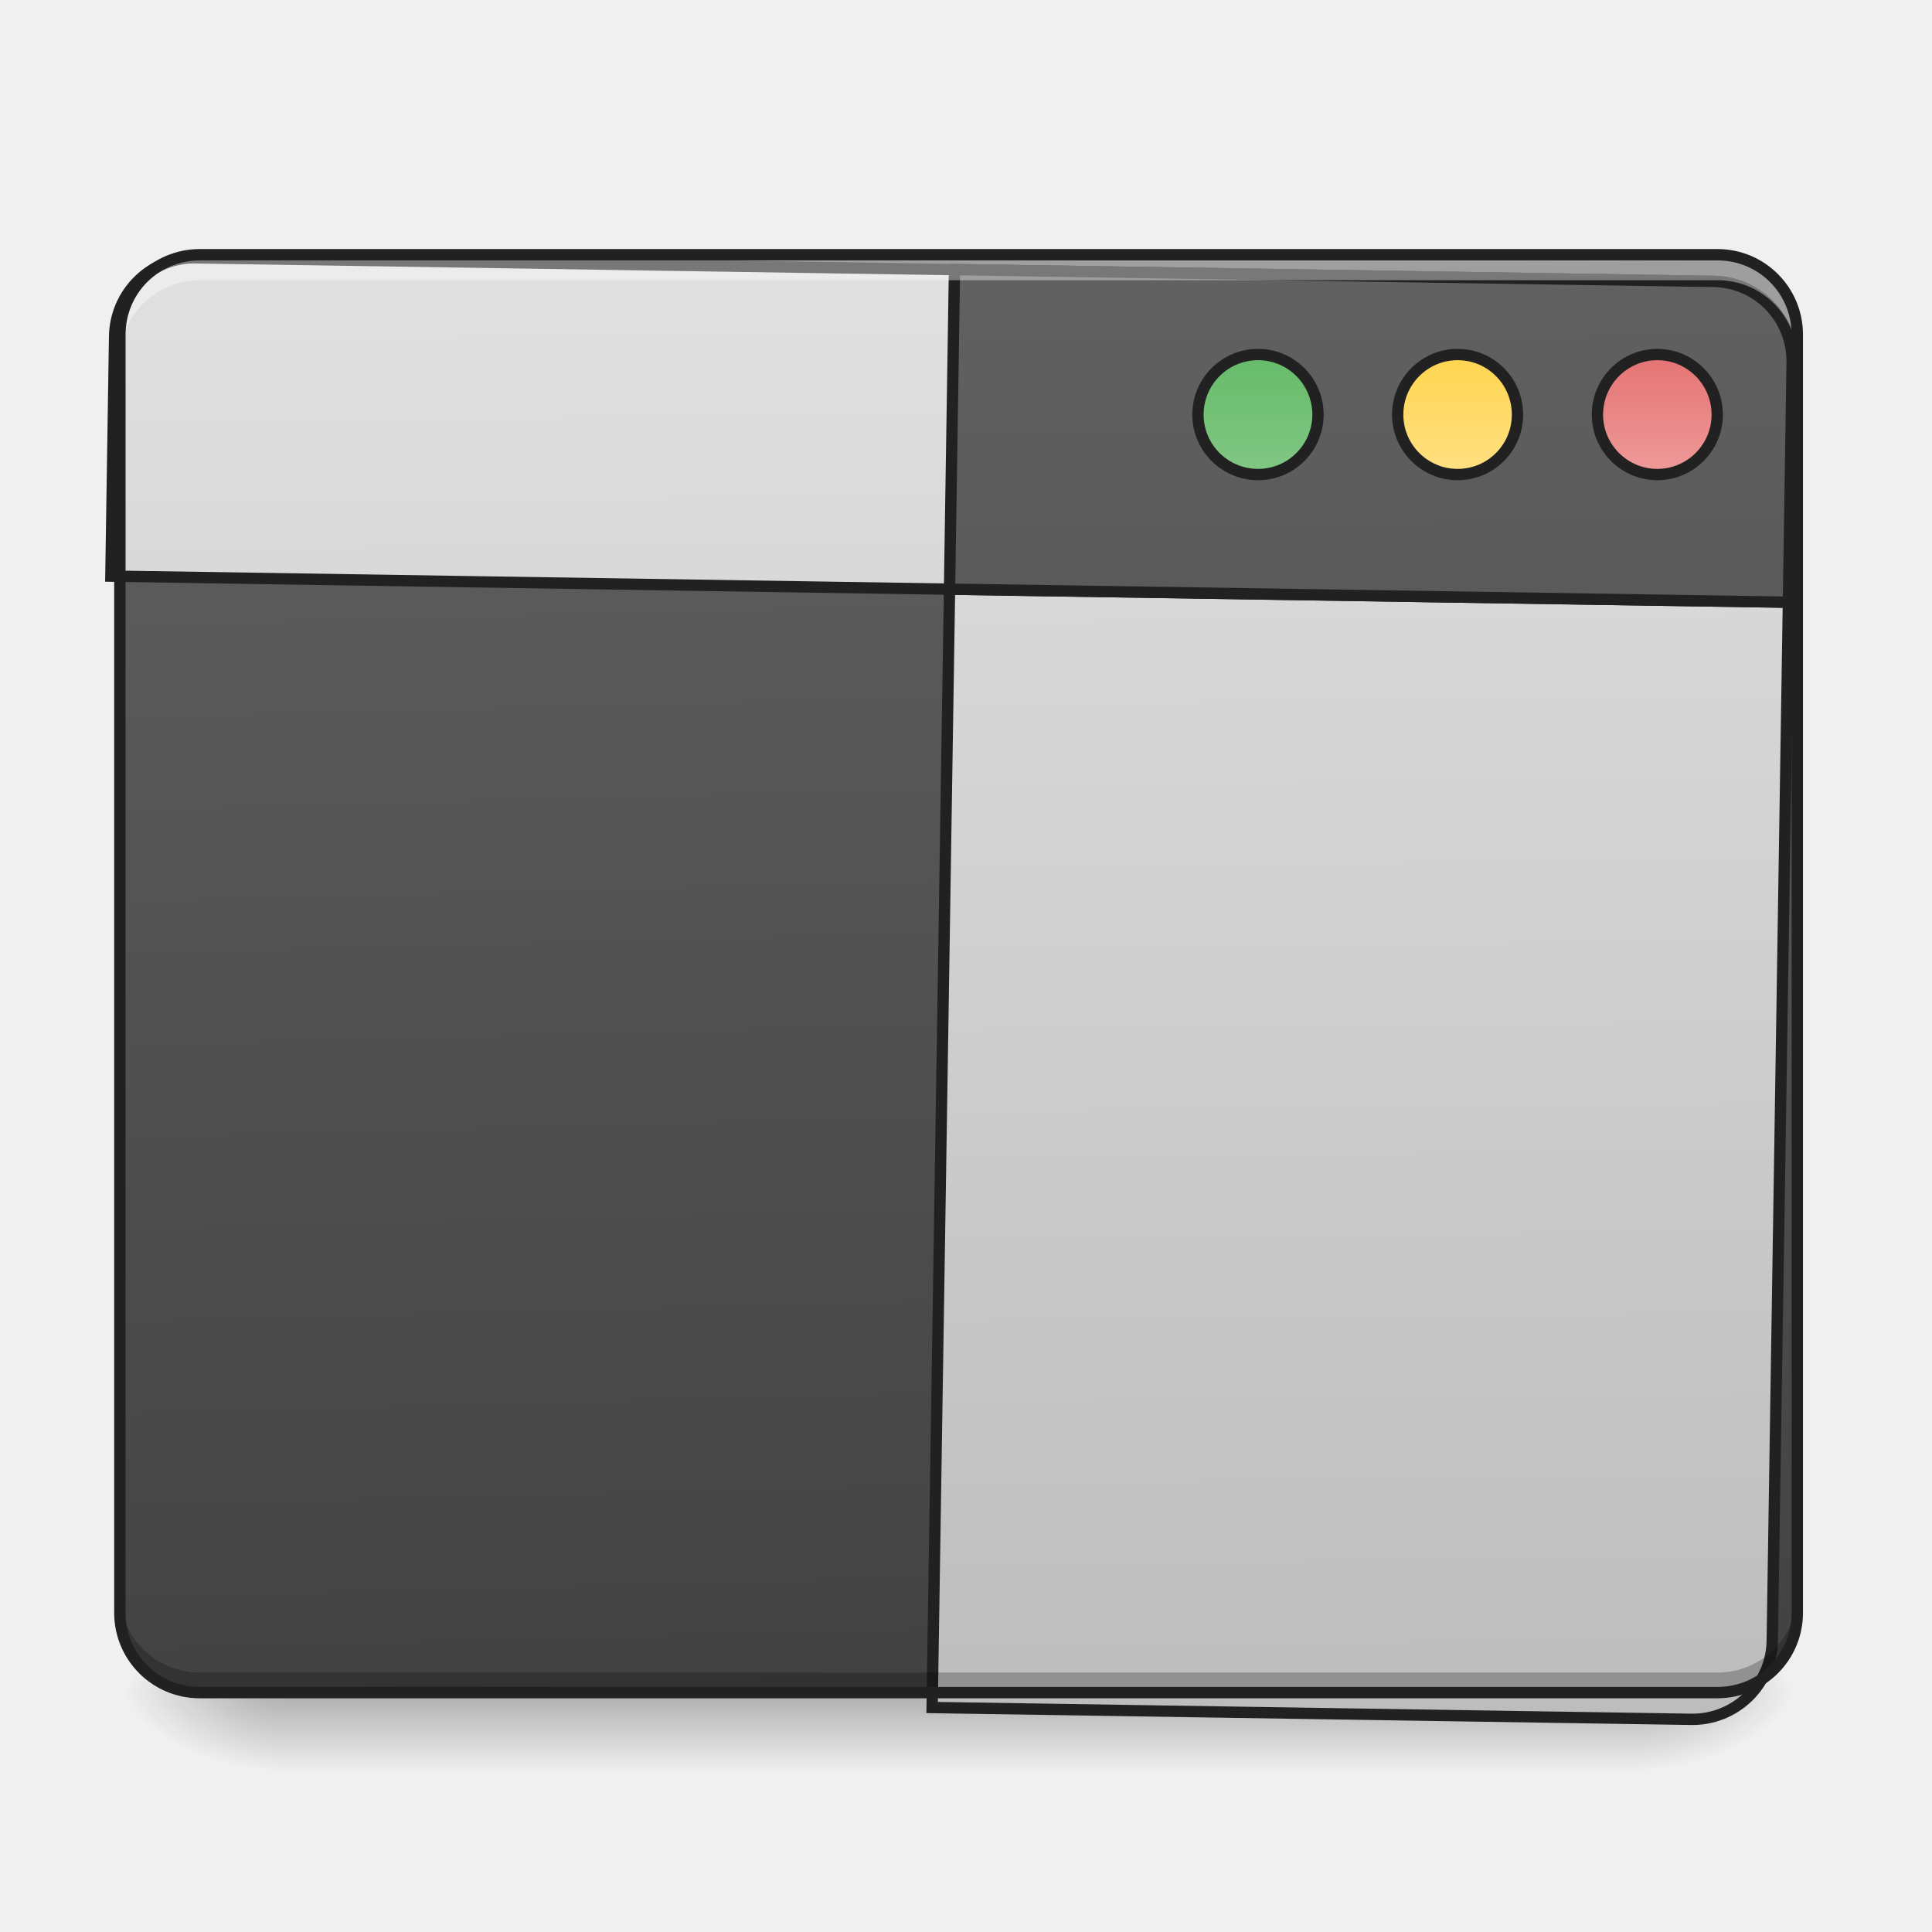
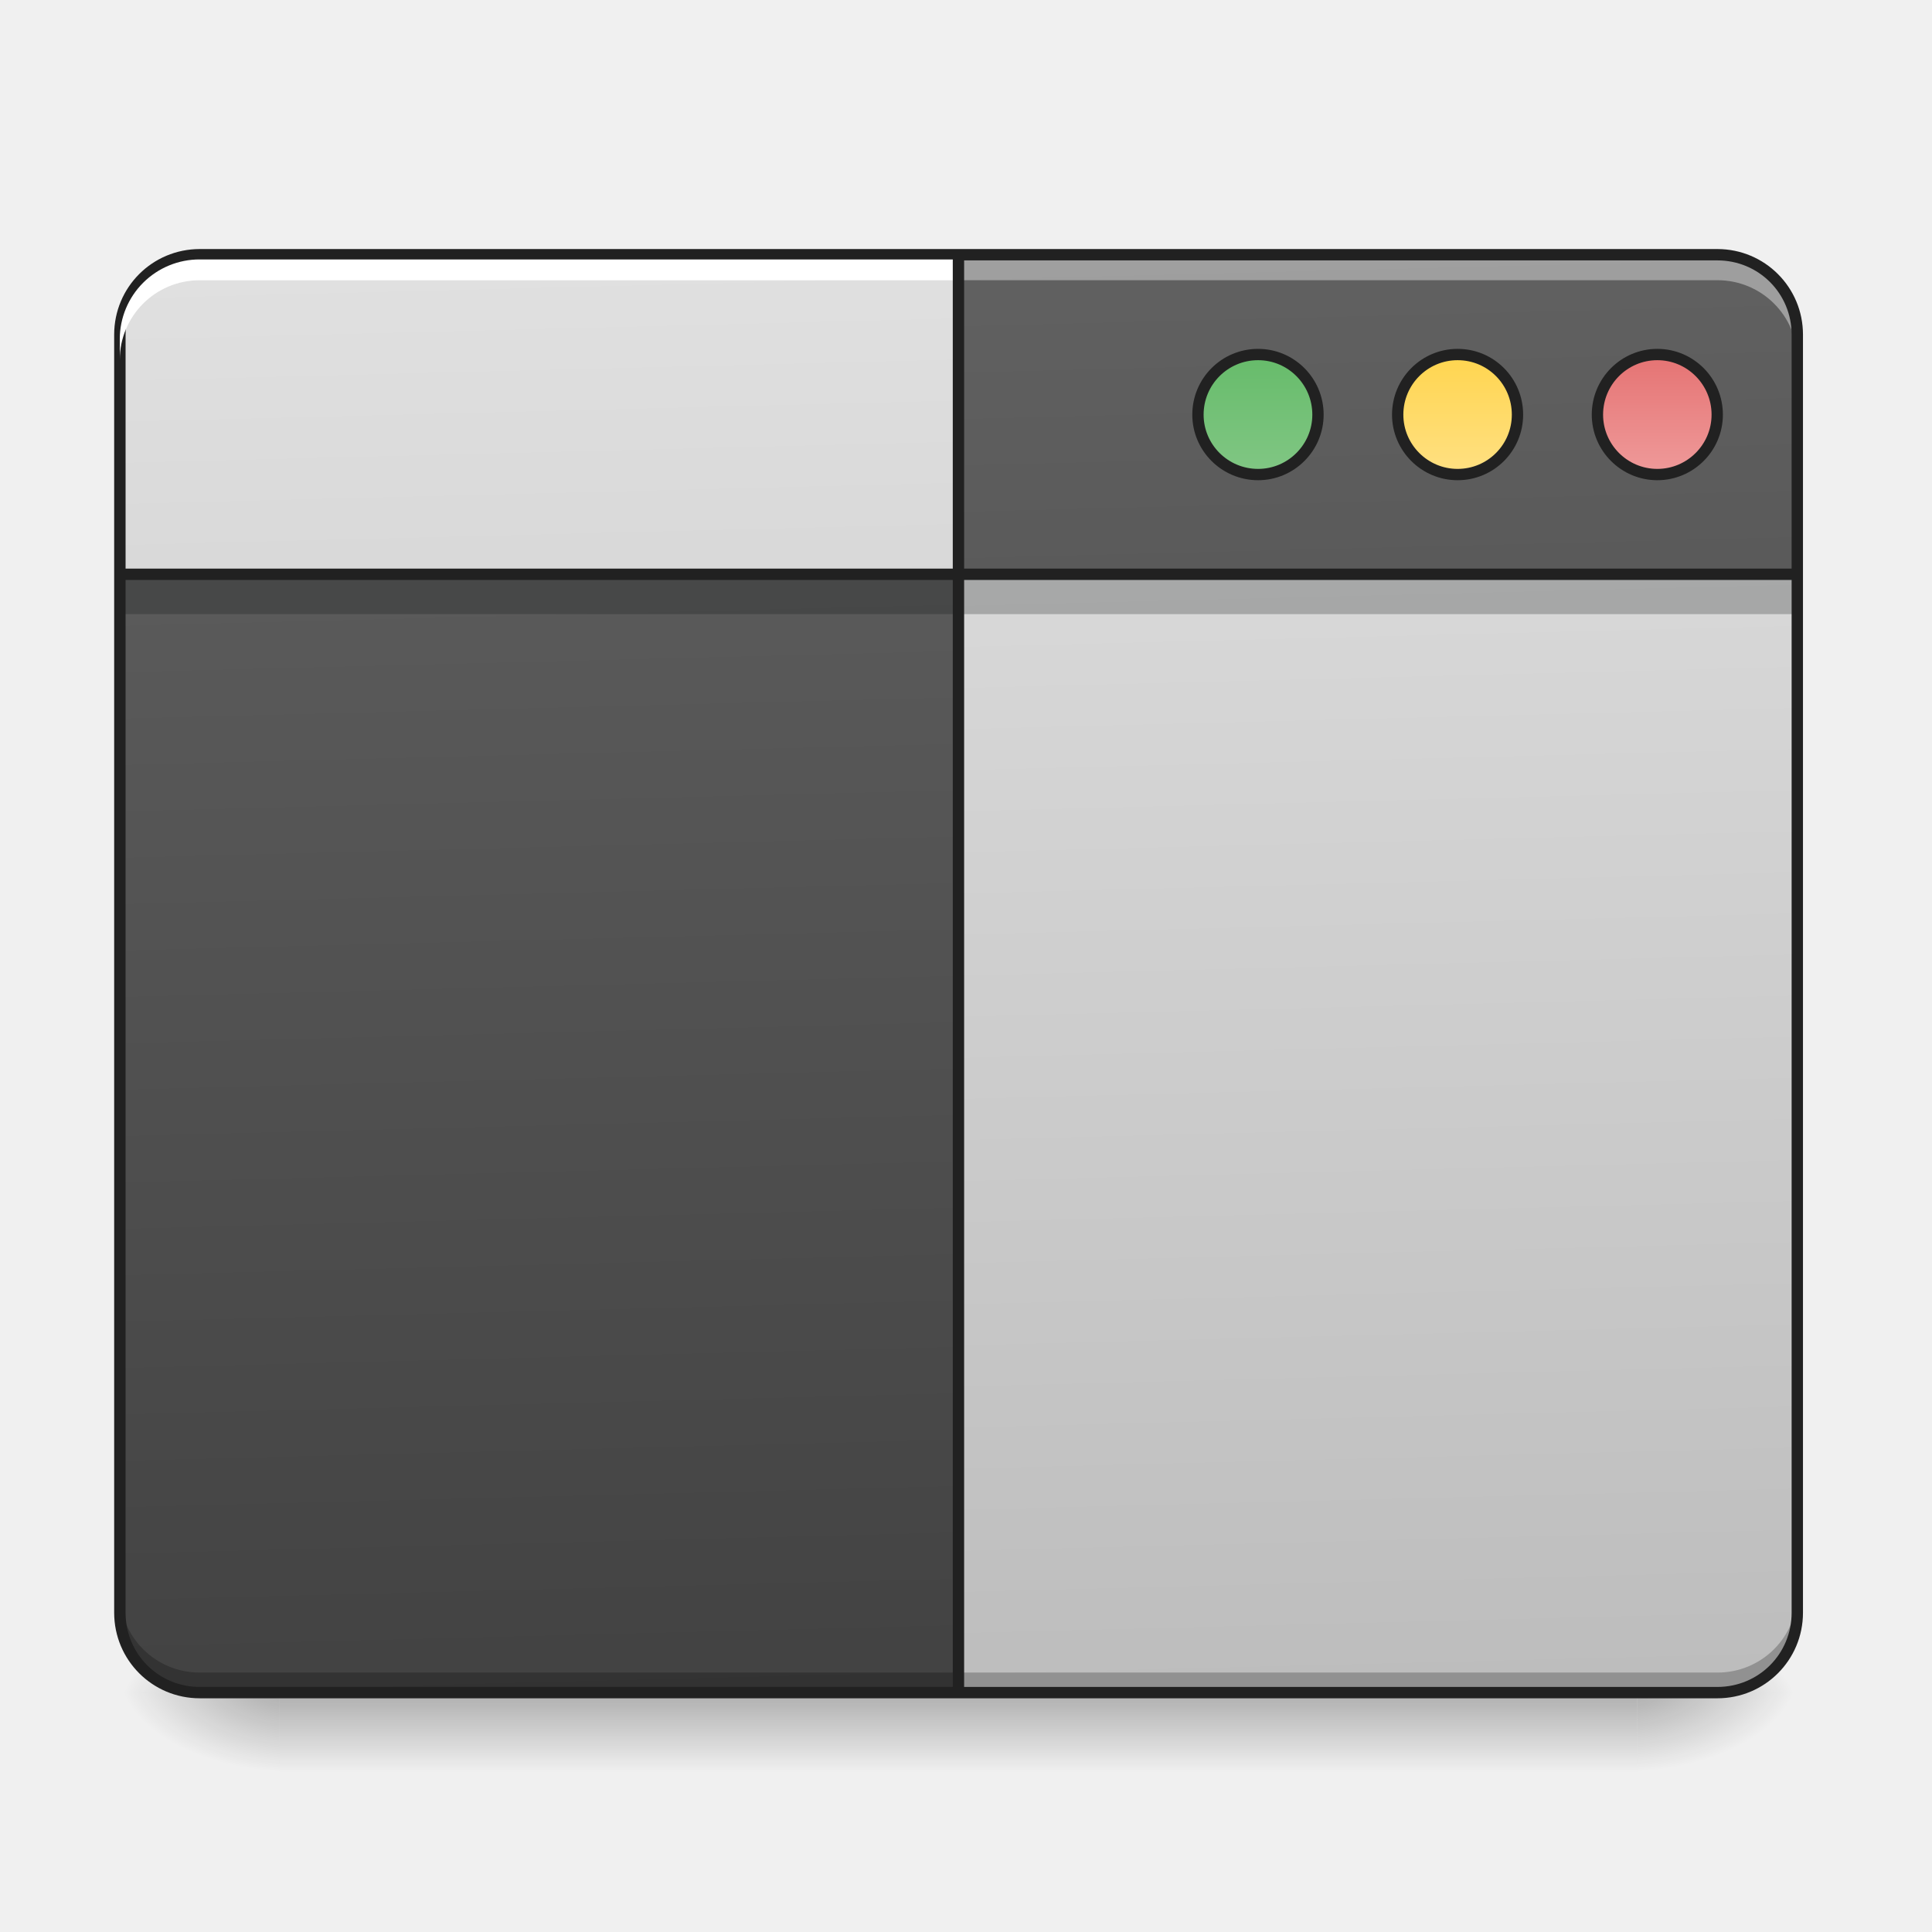
<svg xmlns="http://www.w3.org/2000/svg" width="32pt" height="32pt" viewBox="0 0 32 32">
  <defs>
    <linearGradient id="a" gradientUnits="userSpaceOnUse" x1="254" y1="233.5" x2="254" y2="254.667" gradientTransform="matrix(.0625 0 0 .0625 0 13.439)">
      <stop offset="0" stop-opacity=".275" />
      <stop offset="1" stop-opacity="0" />
    </linearGradient>
    <radialGradient id="b" gradientUnits="userSpaceOnUse" cx="450.909" cy="189.579" fx="450.909" fy="189.579" r="21.167" gradientTransform="matrix(0 -.07813 -.14064 0 53.454 63.595)">
      <stop offset="0" stop-opacity=".314" />
      <stop offset=".222" stop-opacity=".275" />
      <stop offset="1" stop-opacity="0" />
    </radialGradient>
    <radialGradient id="c" gradientUnits="userSpaceOnUse" cx="450.909" cy="189.579" fx="450.909" fy="189.579" r="21.167" gradientTransform="matrix(0 .07813 .14064 0 -21.7 -7.527)">
      <stop offset="0" stop-opacity=".314" />
      <stop offset=".222" stop-opacity=".275" />
      <stop offset="1" stop-opacity="0" />
    </radialGradient>
    <radialGradient id="d" gradientUnits="userSpaceOnUse" cx="450.909" cy="189.579" fx="450.909" fy="189.579" r="21.167" gradientTransform="matrix(0 -.07813 .14064 0 -21.7 63.595)">
      <stop offset="0" stop-opacity=".314" />
      <stop offset=".222" stop-opacity=".275" />
      <stop offset="1" stop-opacity="0" />
    </radialGradient>
    <radialGradient id="e" gradientUnits="userSpaceOnUse" cx="450.909" cy="189.579" fx="450.909" fy="189.579" r="21.167" gradientTransform="matrix(0 .07813 -.14064 0 53.454 -7.527)">
      <stop offset="0" stop-opacity=".314" />
      <stop offset=".222" stop-opacity=".275" />
      <stop offset="1" stop-opacity="0" />
    </radialGradient>
    <linearGradient id="f" gradientUnits="userSpaceOnUse" x1="306.917" y1="-25.792" x2="305.955" y2="-135.329" gradientTransform="matrix(.07535 0 0 .21741 -5.854 33.641)">
      <stop offset="0" stop-color="#424242" />
      <stop offset="1" stop-color="#616161" />
    </linearGradient>
-     <linearGradient id="g" gradientUnits="userSpaceOnUse" x1="306.917" y1="-25.792" x2="305.955" y2="-135.329" gradientTransform="matrix(4.55614 0 0 13.14618 -353.973 2034.18)">
+     <linearGradient id="g" gradientUnits="userSpaceOnUse" x1="306.917" y1="-25.792" x2="305.955" y2="-135.329" gradientTransform="matrix(.07535 0 0 .21741 -5.854 33.641)">
      <stop offset="0" stop-color="#bdbdbd" />
      <stop offset="1" stop-color="#e0e0e0" />
    </linearGradient>
-     <linearGradient id="h" gradientUnits="userSpaceOnUse" x1="306.917" y1="-25.792" x2="305.955" y2="-135.329" gradientTransform="matrix(4.55614 0 0 13.14618 -353.973 2034.18)">
+     <linearGradient id="h" gradientUnits="userSpaceOnUse" x1="306.917" y1="-25.792" x2="305.955" y2="-135.329" gradientTransform="matrix(.07535 0 0 .21741 -5.854 33.641)">
      <stop offset="0" stop-color="#bdbdbd" />
      <stop offset="1" stop-color="#e0e0e0" />
    </linearGradient>
-     <linearGradient id="i" gradientUnits="userSpaceOnUse" x1="306.917" y1="-25.792" x2="305.955" y2="-135.329" gradientTransform="matrix(4.55614 0 0 13.14618 -353.973 2034.18)">
+     <linearGradient id="i" gradientUnits="userSpaceOnUse" x1="306.917" y1="-25.792" x2="305.955" y2="-135.329" gradientTransform="matrix(.07535 0 0 .21741 -5.854 33.641)">
      <stop offset="0" stop-color="#424242" />
      <stop offset="1" stop-color="#616161" />
    </linearGradient>
    <linearGradient id="j" gradientUnits="userSpaceOnUse" x1="349.25" y1="-158.083" x2="349.25" y2="-115.75" gradientTransform="matrix(.75 0 0 .75 71.438 -2.48)">
      <stop offset="0" stop-color="#66bb6a" />
      <stop offset="1" stop-color="#81c784" />
    </linearGradient>
    <linearGradient id="k" gradientUnits="userSpaceOnUse" x1="349.25" y1="-158.083" x2="349.25" y2="-115.75" gradientTransform="matrix(.75 0 0 .75 124.354 -2.479)">
      <stop offset="0" stop-color="#ffd54f" />
      <stop offset="1" stop-color="#ffe082" />
    </linearGradient>
    <linearGradient id="l" gradientUnits="userSpaceOnUse" x1="349.25" y1="-158.083" x2="349.25" y2="-115.75" gradientTransform="matrix(.75 0 0 .75 177.27 -2.48)">
      <stop offset="0" stop-color="#e57373" />
      <stop offset="1" stop-color="#ef9a9a" />
    </linearGradient>
  </defs>
  <path d="M4.629 28.035H27.12v1.32H4.63zm0 0" fill="url(#a)" />
  <path d="M27.121 28.035h2.649v-1.324H27.12zm0 0" fill="url(#b)" />
  <path d="M4.629 28.035H1.984v1.32H4.63zm0 0" fill="url(#c)" />
  <path d="M4.629 28.035H1.984v-1.324H4.63zm0 0" fill="url(#d)" />
  <path d="M27.121 28.035h2.649v1.32H27.12zm0 0" fill="url(#e)" />
  <path d="M3.309 4.219h25.136c.73 0 1.325.593 1.325 1.324v21.168c0 .73-.594 1.324-1.325 1.324H3.31c-.73 0-1.325-.594-1.325-1.324V5.543c0-.73.594-1.324 1.325-1.324zm0 0" fill="url(#f)" />
-   <path d="M959.908 255.094v1440.099h760.085a79.838 79.838 0 0 0 80.071-80.072V335.165a79.838 79.838 0 0 0-80.07-80.071zm0 0" transform="rotate(.891) scale(.01654)" fill="url(#g)" stroke-width="11.339" stroke-linecap="round" stroke="#212121" />
-   <path d="M200.06 255.094a79.838 79.838 0 0 0-80.071 80.07v239.978h1680.075V335.165a79.838 79.838 0 0 0-80.07-80.071zm0 0" transform="rotate(.891) scale(.01654)" fill="url(#h)" stroke-width="11.339" stroke-linecap="round" stroke="#212121" />
+   <path d="M15.875 4.219v23.816h12.57a1.32 1.32 0 0 0 1.325-1.324V5.543a1.32 1.32 0 0 0-1.325-1.324zm0 0" fill="url(#g)" />
+   <path d="M1.984 9.512H29.77v.66H1.984zm0 0" fill="#0a0d0e" fill-opacity=".235" />
+   <path d="M3.309 4.219a1.32 1.32 0 0 0-1.325 1.324v3.969H29.77V5.543a1.32 1.32 0 0 0-1.325-1.324zm0 0" fill="url(#h)" />
  <path d="M3.309 28.047a1.32 1.32 0 0 1-1.325-1.324v-.344c0 .734.59 1.324 1.325 1.324h25.136a1.32 1.32 0 0 0 1.325-1.324v.344a1.32 1.32 0 0 1-1.325 1.324zm0 0" fill-opacity=".235" />
-   <path d="M959.908 255.094v320.048h840.156V335.165a79.838 79.838 0 0 0-80.07-80.071zm0 0" transform="rotate(.891) scale(.01654)" fill="url(#i)" stroke-width="11.339" stroke-linecap="round" stroke="#212121" />
+   <path d="M15.875 4.219v5.293H29.77V5.543a1.32 1.32 0 0 0-1.325-1.324zm0 0" fill="url(#i)" />
  <path d="M3.309 4.297a1.32 1.32 0 0 0-1.325 1.32v.344c0-.73.59-1.32 1.325-1.32h25.136c.735 0 1.325.59 1.325 1.32v-.344c0-.73-.59-1.32-1.325-1.32zm0 0" fill="#fff" fill-opacity=".392" />
  <path d="M3.309 4.125c-.786 0-1.418.633-1.418 1.418v21.168c0 .785.632 1.418 1.418 1.418h25.136c.785 0 1.418-.633 1.418-1.418V5.543c0-.785-.633-1.418-1.418-1.418zm0 .188h25.136c.684 0 1.23.546 1.23 1.23v21.168c0 .684-.546 1.23-1.23 1.23H3.31c-.684 0-1.23-.546-1.23-1.23V5.543c0-.684.546-1.23 1.23-1.23zm0 0" fill="#212121" />
  <path d="M333.406-121.071c8.749 0 15.873 7.124 15.873 15.936 0 8.749-7.124 15.873-15.873 15.873-8.812 0-15.936-7.124-15.936-15.873 0-8.812 7.124-15.936 15.936-15.936zm0 0" transform="matrix(.0625 0 0 .0625 0 13.439)" fill="url(#j)" stroke-width="3" stroke-linecap="round" stroke="#212121" />
  <path d="M386.276-121.071c8.811 0 15.873 7.124 15.873 15.936 0 8.749-7.062 15.873-15.873 15.873-8.75 0-15.874-7.124-15.874-15.873 0-8.812 7.124-15.936 15.874-15.936zm0 0" transform="matrix(.0625 0 0 .0625 0 13.439)" fill="url(#k)" stroke-width="3" stroke-linecap="round" stroke="#212121" />
  <path d="M439.208-121.071c8.75 0 15.874 7.124 15.874 15.936 0 8.749-7.125 15.873-15.874 15.873-8.75 0-15.873-7.124-15.873-15.873 0-8.812 7.124-15.936 15.873-15.936zm0 0" transform="matrix(.0625 0 0 .0625 0 13.439)" fill="url(#l)" stroke-width="3" stroke-linecap="round" stroke="#212121" />
+   <path d="M3.309 4.297a1.32 1.32 0 0 0-1.325 1.32v.344c0-.73.59-1.32 1.325-1.32h12.566v-.344zm0 0" fill="#fff" />
+   <path d="M15.875 28.035V4.22M1.984 9.512H29.77" fill="none" stroke-width=".188" stroke="#212121" />
</svg>
